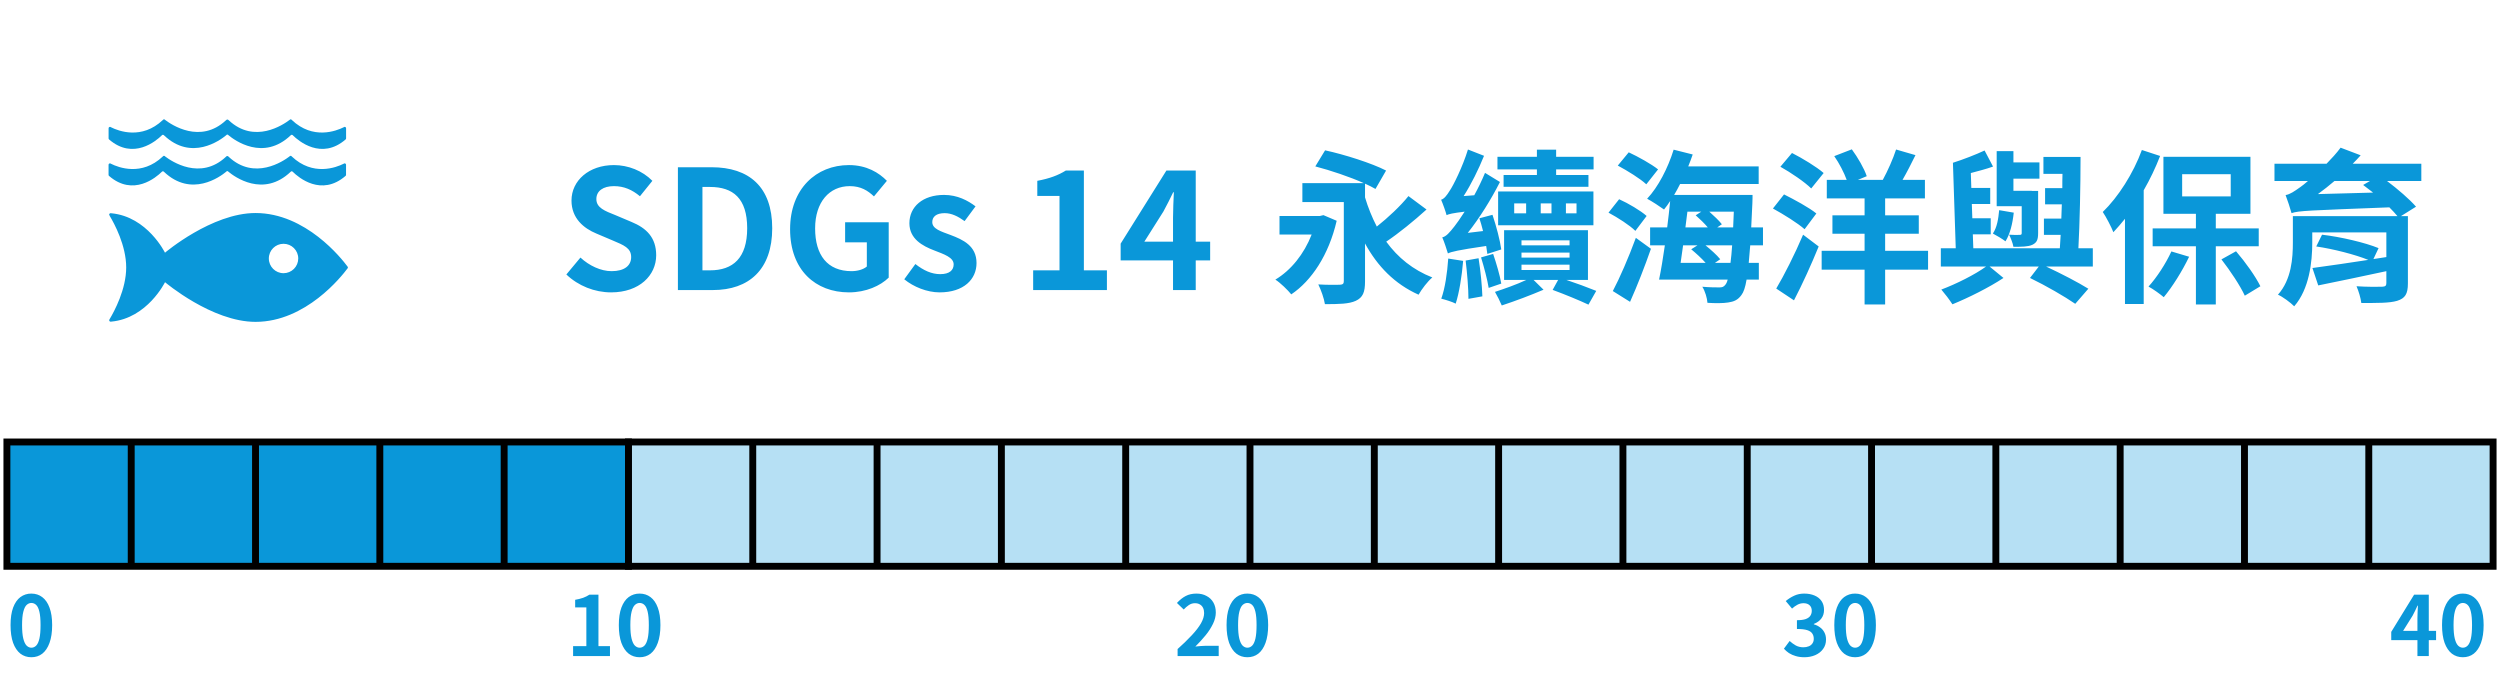
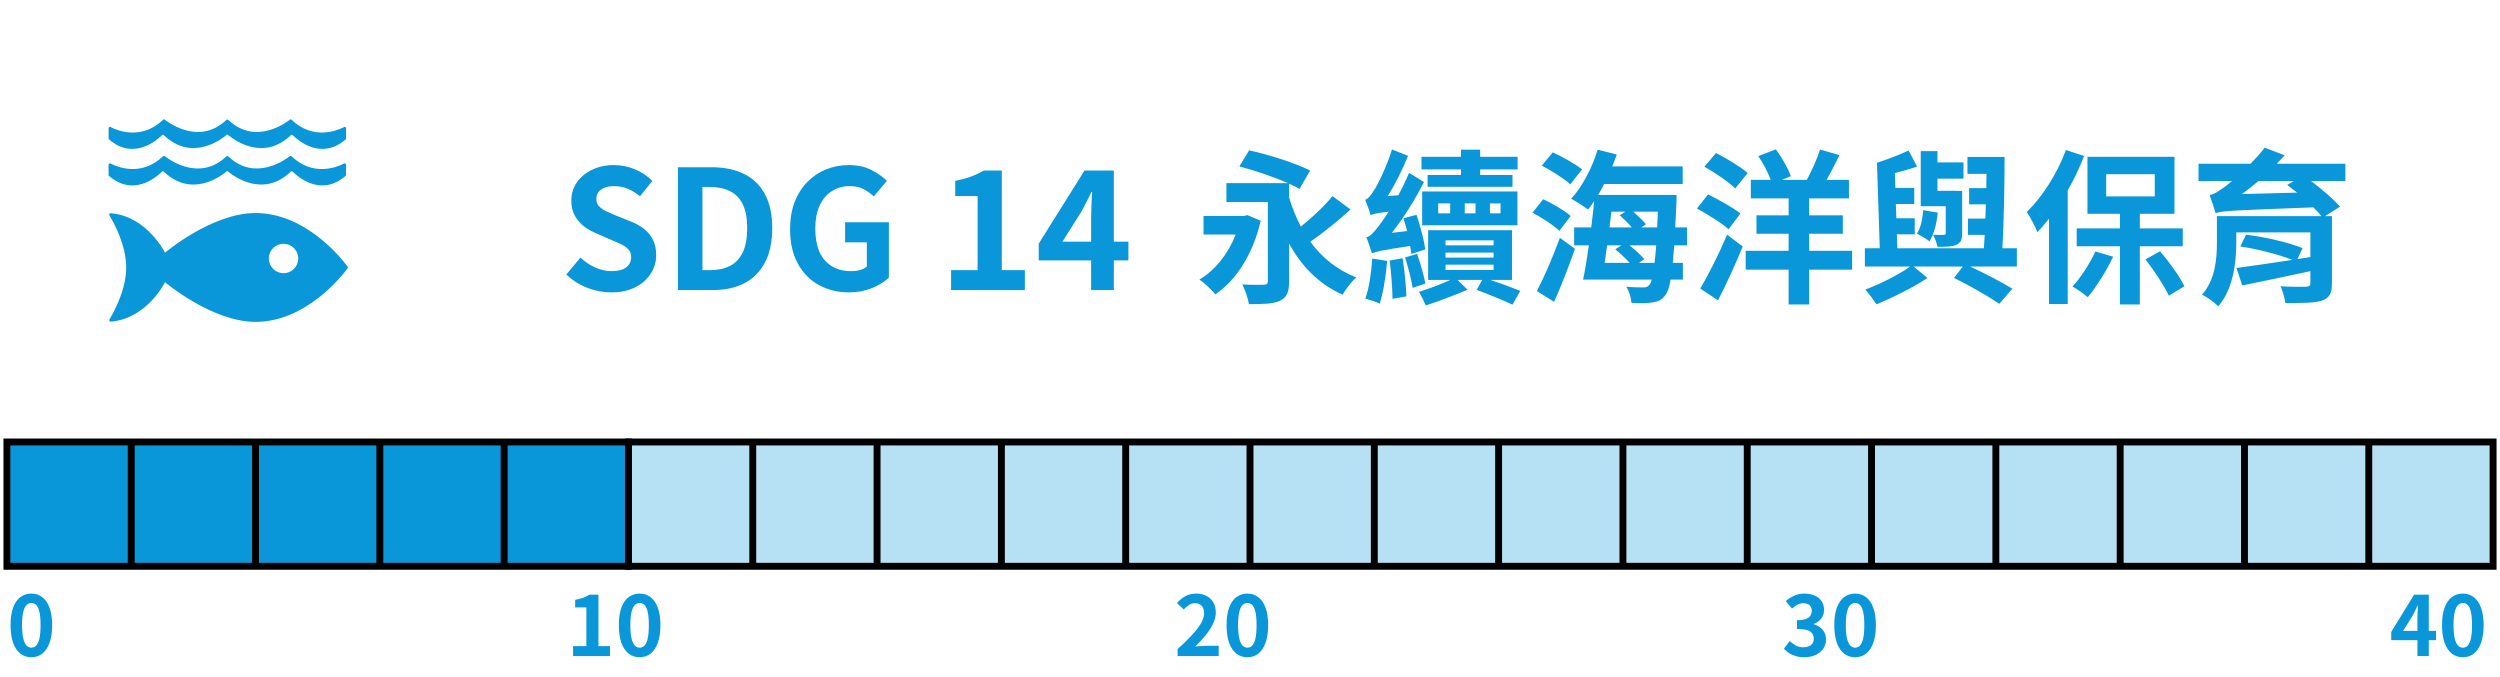
<svg xmlns="http://www.w3.org/2000/svg" width="362" height="98" fill="none">
-   <path fill="#0A97D9" d="M50.301 38.569c-.807-1.09-6.01-7.723-13.303-7.723-6.336 0-13.109 5.746-13.109 5.746s-2.545-5.21-7.751-5.71c-.032 0-.064-.009-.1-.009h-.032c-.107.008-.21.112-.198.207a.6.6 0 0 0 .083.191c.672 1.114 2.382 4.283 2.382 7.453s-1.722 6.355-2.386 7.465l-.044.071a.208.208 0 0 0 .16.318h.055s.036-.004.056-.008c5.222-.485 7.78-5.71 7.78-5.71s6.776 5.746 13.108 5.746c7.294 0 12.496-6.633 13.303-7.719q.034-.044.056-.076a.2.2 0 0 0 .016-.08.3.3 0 0 0-.016-.079q-.022-.034-.056-.075m-9.25.982a2.13 2.13 0 0 1-2.128-2.132c0-1.177.954-2.127 2.127-2.127 1.174 0 2.132.95 2.132 2.127a2.13 2.13 0 0 1-2.132 2.132M15.974 18.378s-.028-.008-.04-.008a.21.21 0 0 0-.21.21v1.452c0 .06.024.116.06.151 3.52 3.059 6.856.191 7.627-.564a.2.2 0 0 1 .056-.06.2.2 0 0 1 .259.016s.008.008.012.008c3.977 3.794 8.149.72 9.016 0l.083-.08a.2.2 0 0 1 .08-.016c.028 0 .06.004.083.016l.088.08c.867.72 5.039 3.794 9.016 0l.008-.008a.2.2 0 0 1 .258-.016c.024.016.04.036.06.06.772.755 4.1 3.623 7.624.564a.22.22 0 0 0 .06-.15V18.58c0-.12-.092-.211-.207-.211q-.022.001-.044.008-.047.028-.107.056c-1.082.54-4.443 1.833-7.489-1.05-.028-.028-.06-.052-.088-.084a.2.2 0 0 0-.087-.02c-.02 0-.044.008-.064.008a.25.25 0 0 0-.107.084c-.91.692-5.079 3.515-8.793.051l-.056-.051a.23.23 0 0 0-.151-.064.23.23 0 0 0-.147.064l-.06.051c-3.71 3.464-7.887.64-8.793-.051a.24.24 0 0 0-.104-.084c-.02 0-.044-.008-.067-.008a.2.2 0 0 0-.088.02 1 1 0 0 1-.087.084c-3.051 2.883-6.408 1.594-7.49 1.05q-.06-.028-.107-.056M23.412 24.9a.3.3 0 0 1 .055-.06c.036-.02.072-.04.116-.04.055 0 .107.024.143.06l.008.008c3.977 3.79 8.149.72 9.016 0l.083-.08a.3.3 0 0 1 .08-.011c.032 0 .06 0 .083.012l.084.08c.867.719 5.039 3.79 9.016 0l.008-.009a.2.2 0 0 1 .14-.06c.043 0 .083.016.115.04.023.016.04.036.06.06.77.76 4.1 3.627 7.623.565a.2.2 0 0 0 .064-.148v-1.455a.205.205 0 0 0-.207-.207c-.016 0-.028.004-.044.008-.031.016-.067.036-.107.052-1.082.545-4.442 1.83-7.489-1.05-.028-.028-.06-.056-.087-.084a.17.17 0 0 0-.088-.02.13.13 0 0 0-.064.016.17.17 0 0 0-.107.08c-.907.692-5.079 3.515-8.793.052l-.056-.056a.22.22 0 0 0-.151-.06.2.2 0 0 0-.147.06l-.056.056c-3.71 3.464-7.887.64-8.793-.052a.2.2 0 0 0-.104-.08.13.13 0 0 0-.067-.016.17.17 0 0 0-.088.02q-.043.042-.091.084c-3.05 2.88-6.408 1.595-7.49 1.05l-.107-.052c-.016 0-.028-.008-.04-.008a.21.21 0 0 0-.21.207v1.456c0 .06.024.11.06.147 3.52 3.062 6.856.195 7.627-.565M88.488 42.336c-2.376 0-4.752-.936-6.48-2.592l2.04-2.448c1.272 1.176 2.952 1.968 4.512 1.968 1.848 0 2.832-.792 2.832-2.04 0-1.32-1.08-1.728-2.664-2.4l-2.376-1.008c-1.8-.744-3.6-2.184-3.6-4.776 0-2.904 2.544-5.136 6.144-5.136 2.064 0 4.128.816 5.568 2.28l-1.8 2.232c-1.128-.936-2.304-1.464-3.768-1.464-1.56 0-2.544.696-2.544 1.872 0 1.272 1.248 1.728 2.76 2.328l2.328.984c2.16.888 3.576 2.256 3.576 4.824 0 2.904-2.424 5.376-6.528 5.376M98.161 42V24.216h4.872c5.424 0 8.784 2.832 8.784 8.832 0 5.976-3.36 8.952-8.592 8.952zm3.552-2.856h1.104c3.312 0 5.376-1.776 5.376-6.096 0-4.344-2.064-5.976-5.376-5.976h-1.104zm21.212 3.192c-4.824 0-8.52-3.216-8.52-9.144 0-5.856 3.792-9.288 8.52-9.288 2.568 0 4.344 1.104 5.496 2.28l-1.872 2.256c-.888-.84-1.896-1.488-3.504-1.488-2.952 0-5.016 2.304-5.016 6.12 0 3.864 1.776 6.192 5.28 6.192.84 0 1.704-.24 2.208-.672v-3.504h-3.144v-2.904h6.312V40.2c-1.2 1.176-3.288 2.136-5.76 2.136m13.124 0c-1.8 0-3.768-.792-5.112-1.896l1.608-2.208c1.2.936 2.352 1.464 3.6 1.464 1.344 0 1.944-.576 1.944-1.416 0-1.008-1.392-1.464-2.808-2.016-1.704-.648-3.6-1.68-3.6-3.936 0-2.4 1.944-4.104 5.016-4.104 1.944 0 3.456.816 4.56 1.656l-1.584 2.136c-.96-.696-1.896-1.152-2.88-1.152-1.224 0-1.8.528-1.8 1.296 0 .984 1.248 1.344 2.664 1.872 1.776.672 3.744 1.56 3.744 4.056 0 2.352-1.848 4.248-5.352 4.248M149.601 42v-2.856h3.816V28.368h-3.216v-2.184c1.776-.336 3-.792 4.128-1.488h2.616v14.448h3.336V42zm16.101-7.008h4.152v-3.456c0-1.032.072-2.664.12-3.696h-.096c-.432.936-.912 1.824-1.416 2.784zM169.854 42v-4.296h-7.584V35.28l6.624-10.584h4.248v10.296h2.088v2.712h-2.088V42zM191.632 31.152l1.92.816c-1.152 4.968-3.648 8.688-6.576 10.656-.48-.6-1.608-1.704-2.304-2.136 2.256-1.344 4.152-3.696 5.256-6.528h-4.656v-2.688h5.856zm12.312-2.76 2.616 1.944c-1.8 1.632-4.008 3.432-5.832 4.656 1.68 2.304 3.864 4.08 6.672 5.184-.672.552-1.56 1.728-1.992 2.496-3.48-1.56-5.952-4.128-7.752-7.416v5.496c0 1.56-.312 2.328-1.344 2.808-.984.456-2.448.48-4.464.48-.12-.816-.576-2.088-.96-2.856 1.2.072 2.688.072 3.12.048s.576-.144.576-.528V29.256h-6V26.52h8.904c-2.04-.912-4.824-1.848-7.032-2.424l1.416-2.328c2.784.6 6.792 1.872 8.832 2.928l-1.536 2.664c-.408-.24-.936-.504-1.512-.768v1.992a24.6 24.6 0 0 0 1.704 4.224c1.632-1.296 3.432-2.976 4.584-4.416m18.6-3.048v-.816h-5.712v-1.824h5.712v-1.032h2.784v1.032h5.424v1.824h-5.424v.816h4.68v1.704H217.72v-1.704zm-3.288 4.104v1.44h1.728v-1.44zm9.024 1.44v-1.44h-1.536v1.44zm-5.184 0h1.56v-1.44h-1.56zm-6.168 1.728V27.72h13.8v4.896zm.456 3.504-2.016.648c-.048-.336-.096-.72-.168-1.152-4.248.624-5.04.84-5.544 1.08-.144-.48-.528-1.68-.816-2.328.576-.12 1.056-.696 1.776-1.608.288-.36.816-1.104 1.464-2.112-1.752.216-2.256.336-2.616.504-.12-.48-.528-1.632-.792-2.232.432-.12.816-.6 1.272-1.344.456-.648 1.848-3.408 2.616-5.928l2.328.912c-.792 1.968-1.848 4.104-2.952 5.832l1.536-.12a34 34 0 0 0 1.56-3.24l2.16 1.32c-1.272 2.52-2.928 5.184-4.656 7.368l2.208-.264c-.168-.648-.336-1.296-.528-1.848l1.896-.504c.552 1.632 1.104 3.744 1.272 5.016m-7.68 1.32 2.16.336c-.192 2.256-.576 4.656-1.08 6.192-.48-.264-1.512-.576-2.088-.72.552-1.512.864-3.72 1.008-5.808m2.52.288 1.872-.336c.288 1.776.504 4.008.552 5.52l-2.016.36c0-1.512-.192-3.768-.408-5.544m2.232-.456 1.752-.504c.456 1.344.984 3.12 1.176 4.296l-1.824.624c-.192-1.2-.672-3.024-1.104-4.416m5.856 1.056v.768h6.96v-.768zm0-1.752v.72h6.96v-.72zm0-1.776v.72h6.96v-.72zm9.624 5.736h-3.12a77 77 0 0 1 4.32 1.584l-1.128 1.992c-1.272-.6-3.36-1.464-5.184-2.136l.792-1.44h-3.552l1.44 1.416a80 80 0 0 1-6.048 2.28 19 19 0 0 0-.984-1.968c1.32-.432 3.168-1.08 4.536-1.728h-3.216v-7.2h12.144zm10.152-16.008-1.704 2.16c-.864-.816-2.736-1.968-4.128-2.712l1.584-1.92c1.392.648 3.288 1.704 4.248 2.472m-1.656 6.744-1.632 2.16c-.816-.816-2.544-1.92-3.888-2.64l1.536-1.944c1.344.6 3.12 1.656 3.984 2.424m-2.4 12.432-2.496-1.56c.984-1.848 2.304-4.896 3.336-7.704l2.184 1.584c-.888 2.544-1.968 5.328-3.024 7.68m12.288-5.64h2.256c.096-.72.168-1.536.24-2.544h-3.864c.792.648 1.656 1.416 2.136 2.016zm-2.52-2.544h-2.088c-.12.888-.24 1.728-.36 2.544h3.624c-.576-.648-1.392-1.392-2.088-1.968zm.552-4.872h-2.016c-.096.768-.192 1.512-.288 2.28h3.24c-.48-.576-1.152-1.224-1.752-1.752zm4.704 0h-3.552c.672.6 1.416 1.296 1.824 1.824l-.672.456h2.304c.024-.72.072-1.464.096-2.28m4.224 4.872h-1.848c-.072.96-.144 1.8-.216 2.544h1.464v2.424h-1.776c-.192 1.152-.432 1.824-.744 2.232-.528.744-1.128.96-1.92 1.08-.72.12-1.872.12-3 .048-.048-.672-.336-1.68-.744-2.328 1.056.096 1.992.096 2.472.096.408 0 .624-.072.864-.384.12-.144.24-.36.336-.744h-9.936c.288-1.368.576-3.12.84-4.968h-2.136v-2.592h2.472c.168-1.296.312-2.592.432-3.816-.288.456-.6.864-.888 1.224-.552-.408-1.776-1.2-2.448-1.56 1.608-1.704 3.024-4.464 3.84-7.104l2.76.696a31 31 0 0 1-.648 1.728h10.2v2.544H243.28c-.288.552-.552 1.08-.864 1.584h11.352s0 .84-.024 1.2c-.048 1.272-.12 2.424-.168 3.504h1.704zm8.784-10.464-1.8 2.232c-.912-.912-2.952-2.304-4.464-3.144l1.68-1.992c1.512.768 3.576 2.016 4.584 2.904m-1.056 5.856-1.704 2.28c-.96-.864-3.048-2.16-4.584-3l1.608-2.04c1.488.744 3.624 1.896 4.68 2.76m-3.24 12.576-2.568-1.704c1.128-1.896 2.688-4.968 3.888-7.8l2.256 1.704c-1.056 2.592-2.328 5.4-3.576 7.8m19.416-7.176v2.736h-6.216v5.04h-2.976v-5.04h-6.216v-2.736h6.216V33.84h-4.656v-2.664h4.656v-2.448h-5.472V26.04h2.88c-.384-1.056-1.08-2.4-1.8-3.432l2.544-.984c.864 1.176 1.8 2.784 2.16 3.888l-1.272.528h3.6c.696-1.272 1.488-3.048 1.92-4.392l2.808.816c-.6 1.224-1.248 2.496-1.872 3.576h3.24v2.688h-5.76v2.448h4.872v2.664h-4.872v2.472zm13.56-2.568v-3.888h-3.624v-7.968h2.424v1.632h3.768v2.352h-3.768v1.752h2.664v.024h.912v6.096c0 .984-.192 1.392-.84 1.704-.624.288-1.56.288-2.736.288-.096-.552-.384-1.248-.624-1.752.624.048 1.32.048 1.536.024.216 0 .288-.048.288-.264m-3.264-3.312 2.112.36c-.168 1.584-.552 3.144-1.2 4.152-.384-.312-1.32-.864-1.824-1.128.6-.888.792-2.112.912-3.384m13.56 5.52v2.64h-6.768c2.256 1.056 4.656 2.304 6.12 3.216l-1.896 2.184c-1.536-1.056-4.176-2.592-6.552-3.744l1.272-1.656h-7.128l2.016 1.656c-2.064 1.368-5.04 2.856-7.392 3.816a21 21 0 0 0-1.608-2.136c2.112-.792 4.872-2.16 6.48-3.336h-6.552v-2.64h2.16l-.408-12.384c1.512-.48 3.36-1.2 4.584-1.776l1.224 2.328c-1.008.36-2.136.648-3.216.936l.072 2.16h2.736v2.328h-2.664l.072 2.064h2.664v2.328h-2.592l.072 2.016h12.528c.048-.624.072-1.248.12-1.944h-2.424v-2.352h2.52l.072-2.064h-2.424V27.24h2.496c0-.696 0-1.368.024-2.064h-2.76v-2.448h5.376c0 4.272-.12 9.624-.312 13.224zm7.104-14.232 2.64.864a36 36 0 0 1-2.376 4.968v16.464h-2.712V31.68a35 35 0 0 1-1.68 1.944c-.264-.696-1.056-2.232-1.536-2.928 2.232-2.16 4.416-5.568 5.664-8.976m4.272 14.688 2.568.768c-.984 2.064-2.448 4.392-3.672 5.856-.504-.432-1.56-1.2-2.208-1.536 1.2-1.32 2.496-3.312 3.312-5.088m1.56-11.184v3.216h7.032v-3.216zm11.088 10.44h-6.216v8.424h-2.88v-8.424h-6.264v-2.592h6.264V30.96h-4.704v-8.256h12.6v8.256h-5.016v2.112h6.216zm-5.4 1.896 2.112-1.176c1.368 1.584 2.832 3.648 3.528 5.064l-2.256 1.368c-.648-1.416-2.112-3.624-3.384-5.256m13.968-9.456 7.992-.216c-.504-.384-.984-.768-1.44-1.104l.984-.576h-5.136a39 39 0 0 1-2.4 1.896m14.976-4.392v2.496h-4.968c1.56 1.176 3.264 2.64 4.2 3.72l-2.184 1.368h1.008v9.744c0 1.536-.408 2.16-1.56 2.52-1.128.336-2.88.312-5.184.312-.096-.744-.384-1.704-.696-2.424 1.32.096 3.288.096 3.696.072.48-.024.624-.144.624-.528v-1.728c-3.528.768-7.056 1.488-9.864 2.064l-.84-2.52a428 428 0 0 0 8.088-1.176c-1.896-.768-5.064-1.584-7.536-1.944l.84-1.704c2.688.312 6.264 1.152 8.184 1.944l-.744 1.584 1.872-.288v-3.576h-10.728v1.488c0 2.808-.432 6.72-2.616 9.216-.48-.504-1.704-1.416-2.352-1.68 1.968-2.208 2.16-5.304 2.16-7.584v-3.792h15.144a18 18 0 0 0-1.176-1.272c-11.712.456-13.128.48-14.16.84a33 33 0 0 0-.864-2.616c.672-.12 1.248-.528 2.16-1.176.264-.168.624-.48 1.08-.864h-4.848v-2.496h7.536c.72-.744 1.44-1.512 2.04-2.328l2.904 1.104q-.54.612-1.152 1.224z" />
+   <path fill="#0A97D9" d="M50.301 38.569c-.807-1.09-6.01-7.723-13.303-7.723-6.336 0-13.109 5.746-13.109 5.746s-2.545-5.21-7.751-5.71c-.032 0-.064-.009-.1-.009h-.032c-.107.008-.21.112-.198.207a.6.6 0 0 0 .083.191c.672 1.114 2.382 4.283 2.382 7.453s-1.722 6.355-2.386 7.465l-.044.071a.208.208 0 0 0 .16.318h.055s.036-.004.056-.008c5.222-.485 7.78-5.71 7.78-5.71s6.776 5.746 13.108 5.746c7.294 0 12.496-6.633 13.303-7.719q.034-.044.056-.076a.2.2 0 0 0 .016-.08.3.3 0 0 0-.016-.079q-.022-.034-.056-.075m-9.25.982a2.13 2.13 0 0 1-2.128-2.132c0-1.177.954-2.127 2.127-2.127 1.174 0 2.132.95 2.132 2.127a2.13 2.13 0 0 1-2.132 2.132M15.974 18.378s-.028-.008-.04-.008a.21.21 0 0 0-.21.21v1.452c0 .06.024.116.06.151 3.52 3.059 6.856.191 7.627-.564a.2.2 0 0 1 .056-.06.2.2 0 0 1 .259.016s.008.008.012.008c3.977 3.794 8.149.72 9.016 0l.083-.08a.2.2 0 0 1 .08-.016c.028 0 .06.004.083.016l.088.08c.867.72 5.039 3.794 9.016 0l.008-.008a.2.2 0 0 1 .258-.016c.024.016.04.036.06.06.772.755 4.1 3.623 7.624.564a.22.22 0 0 0 .06-.15V18.58c0-.12-.092-.211-.207-.211q-.022.001-.044.008-.047.028-.107.056c-1.082.54-4.443 1.833-7.489-1.05-.028-.028-.06-.052-.088-.084a.2.2 0 0 0-.087-.02c-.02 0-.044.008-.064.008a.25.25 0 0 0-.107.084c-.91.692-5.079 3.515-8.793.051l-.056-.051a.23.23 0 0 0-.151-.064.23.23 0 0 0-.147.064l-.06.051c-3.71 3.464-7.887.64-8.793-.051a.24.24 0 0 0-.104-.084c-.02 0-.044-.008-.067-.008a.2.2 0 0 0-.088.02 1 1 0 0 1-.087.084c-3.051 2.883-6.408 1.594-7.49 1.05q-.06-.028-.107-.056M23.412 24.9a.3.3 0 0 1 .055-.06c.036-.02.072-.04.116-.04.055 0 .107.024.143.06l.008.008c3.977 3.79 8.149.72 9.016 0l.083-.08a.3.3 0 0 1 .08-.011c.032 0 .06 0 .083.012l.084.08c.867.719 5.039 3.79 9.016 0l.008-.009a.2.2 0 0 1 .14-.06c.043 0 .083.016.115.04.023.016.04.036.06.06.77.76 4.1 3.627 7.623.565a.2.2 0 0 0 .064-.148v-1.455a.205.205 0 0 0-.207-.207c-.016 0-.028.004-.044.008-.031.016-.067.036-.107.052-1.082.545-4.442 1.83-7.489-1.05-.028-.028-.06-.056-.087-.084a.17.17 0 0 0-.088-.02.13.13 0 0 0-.064.016.17.17 0 0 0-.107.08c-.907.692-5.079 3.515-8.793.052l-.056-.056a.22.22 0 0 0-.151-.06.2.2 0 0 0-.147.06l-.056.056c-3.71 3.464-7.887.64-8.793-.052a.2.2 0 0 0-.104-.08.13.13 0 0 0-.067-.016.17.17 0 0 0-.088.02q-.043.042-.091.084c-3.05 2.88-6.408 1.595-7.49 1.05l-.107-.052c-.016 0-.028-.008-.04-.008a.21.21 0 0 0-.21.207v1.456c0 .06.024.11.06.147 3.52 3.062 6.856.195 7.627-.565M88.488 42.336a9.4 9.4 0 0 1-3.48-.672 9.1 9.1 0 0 1-3-1.92l2.04-2.448a7.8 7.8 0 0 0 2.136 1.44q1.224.528 2.376.528 1.392 0 2.112-.552t.72-1.488q0-.672-.36-1.056-.336-.408-.936-.72t-1.392-.624l-2.352-1.032a8.4 8.4 0 0 1-1.728-.96q-.816-.624-1.368-1.56-.528-.936-.528-2.232 0-1.464.792-2.616t2.184-1.824q1.392-.696 3.168-.696 1.584 0 3.048.6a7.5 7.5 0 0 1 2.544 1.704l-1.8 2.208a7 7 0 0 0-1.752-1.08q-.912-.384-2.04-.384-1.152 0-1.848.504-.672.48-.672 1.368 0 .624.384 1.032t1.008.72q.624.288 1.368.6l2.328.936a7.1 7.1 0 0 1 1.872 1.08q.816.648 1.248 1.56.456.912.456 2.208 0 1.44-.792 2.664-.768 1.224-2.232 1.968-1.44.744-3.504.744M98.161 42V24.216h4.872q2.736 0 4.68.96a6.72 6.72 0 0 1 3.024 2.904q1.08 1.944 1.08 4.944t-1.056 4.992-2.976 3q-1.92.984-4.56.984zm3.552-2.88h1.08q1.68 0 2.88-.6 1.224-.624 1.872-1.968.648-1.368.648-3.528t-.648-3.456q-.648-1.32-1.872-1.896-1.2-.6-2.88-.6h-1.08zm21.212 3.216q-2.4 0-4.344-1.056-1.92-1.056-3.048-3.096t-1.128-4.992q0-2.208.648-3.912.672-1.728 1.848-2.928a7.95 7.95 0 0 1 2.712-1.824 8.7 8.7 0 0 1 3.312-.624q1.92 0 3.264.72 1.368.696 2.232 1.56l-1.896 2.256a7 7 0 0 0-1.488-1.056q-.792-.432-1.992-.432-1.488 0-2.616.744-1.128.72-1.752 2.088t-.624 3.288q0 1.944.576 3.336.6 1.368 1.776 2.112t2.904.744q.648 0 1.248-.168.6-.192.96-.504v-3.504h-3.144v-2.904h6.336V40.2q-.912.888-2.424 1.512t-3.36.624M137.718 42v-2.88h3.84V28.392h-3.24v-2.208q1.344-.264 2.304-.624a10.6 10.6 0 0 0 1.824-.864h2.616V39.12h3.336V42zm20.276 0V31.56q0-.792.048-1.872t.096-1.872h-.12a28 28 0 0 1-.672 1.392q-.36.696-.744 1.416l-2.76 4.368h9.552v2.712H150.41V35.28l6.624-10.584h4.248V42zM180.632 31.152l1.92.816c-1.152 4.968-3.648 8.688-6.576 10.656-.48-.6-1.608-1.704-2.304-2.136 2.256-1.344 4.152-3.696 5.256-6.528h-4.656v-2.688h5.856zm12.312-2.76 2.616 1.944c-1.8 1.632-4.008 3.432-5.832 4.656 1.68 2.304 3.864 4.08 6.672 5.184-.672.552-1.56 1.728-1.992 2.496-3.48-1.56-5.952-4.128-7.752-7.416v5.496c0 1.56-.312 2.328-1.344 2.808-.984.456-2.448.48-4.464.48-.12-.816-.576-2.088-.96-2.856 1.2.072 2.688.072 3.12.048s.576-.144.576-.528V29.256h-6V26.52h8.904c-2.04-.912-4.824-1.848-7.032-2.424l1.416-2.328c2.784.6 6.792 1.872 8.832 2.928l-1.536 2.664c-.408-.24-.936-.504-1.512-.768v1.992a24.6 24.6 0 0 0 1.704 4.224c1.632-1.296 3.432-2.976 4.584-4.416m18.6-3.048v-.816h-5.712v-1.824h5.712v-1.032h2.784v1.032h5.424v1.824h-5.424v.816h4.68v1.704H206.72v-1.704zm-3.288 4.104v1.44h1.728v-1.44zm9.024 1.44v-1.44h-1.536v1.44zm-5.184 0h1.56v-1.44h-1.56zm-6.168 1.728V27.72h13.8v4.896zm.456 3.504-2.016.648c-.048-.336-.096-.72-.168-1.152-4.248.624-5.04.84-5.544 1.08-.144-.48-.528-1.68-.816-2.328.576-.12 1.056-.696 1.776-1.608.288-.36.816-1.104 1.464-2.112-1.752.216-2.256.336-2.616.504-.12-.48-.528-1.632-.792-2.232.432-.12.816-.6 1.272-1.344.456-.648 1.848-3.408 2.616-5.928l2.328.912c-.792 1.968-1.848 4.104-2.952 5.832l1.536-.12a34 34 0 0 0 1.56-3.24l2.16 1.32c-1.272 2.52-2.928 5.184-4.656 7.368l2.208-.264c-.168-.648-.336-1.296-.528-1.848l1.896-.504c.552 1.632 1.104 3.744 1.272 5.016m-7.68 1.32 2.16.336c-.192 2.256-.576 4.656-1.08 6.192-.48-.264-1.512-.576-2.088-.72.552-1.512.864-3.72 1.008-5.808m2.52.288 1.872-.336c.288 1.776.504 4.008.552 5.52l-2.016.36c0-1.512-.192-3.768-.408-5.544m2.232-.456 1.752-.504c.456 1.344.984 3.12 1.176 4.296l-1.824.624c-.192-1.2-.672-3.024-1.104-4.416m5.856 1.056v.768h6.96v-.768zm0-1.752v.72h6.96v-.72zm0-1.776v.72h6.96v-.72zm9.624 5.736h-3.12a77 77 0 0 1 4.32 1.584l-1.128 1.992c-1.272-.6-3.36-1.464-5.184-2.136l.792-1.44h-3.552l1.44 1.416a80 80 0 0 1-6.048 2.28 19 19 0 0 0-.984-1.968c1.32-.432 3.168-1.08 4.536-1.728h-3.216v-7.2h12.144zm10.152-16.008-1.704 2.16c-.864-.816-2.736-1.968-4.128-2.712l1.584-1.92c1.392.648 3.288 1.704 4.248 2.472m-1.656 6.744-1.632 2.16c-.816-.816-2.544-1.92-3.888-2.64l1.536-1.944c1.344.6 3.12 1.656 3.984 2.424m-2.4 12.432-2.496-1.56c.984-1.848 2.304-4.896 3.336-7.704l2.184 1.584c-.888 2.544-1.968 5.328-3.024 7.68m12.288-5.64h2.256c.096-.72.168-1.536.24-2.544h-3.864c.792.648 1.656 1.416 2.136 2.016zm-2.52-2.544h-2.088c-.12.888-.24 1.728-.36 2.544h3.624c-.576-.648-1.392-1.392-2.088-1.968zm.552-4.872h-2.016c-.096.768-.192 1.512-.288 2.28h3.24c-.48-.576-1.152-1.224-1.752-1.752zm4.704 0h-3.552c.672.6 1.416 1.296 1.824 1.824l-.672.456h2.304c.024-.72.072-1.464.096-2.28m4.224 4.872h-1.848c-.072.96-.144 1.8-.216 2.544h1.464v2.424h-1.776c-.192 1.152-.432 1.824-.744 2.232-.528.744-1.128.96-1.92 1.08-.72.12-1.872.12-3 .048-.048-.672-.336-1.68-.744-2.328 1.056.096 1.992.096 2.472.096.408 0 .624-.072.864-.384.12-.144.24-.36.336-.744h-9.936c.288-1.368.576-3.12.84-4.968h-2.136v-2.592h2.472c.168-1.296.312-2.592.432-3.816-.288.456-.6.864-.888 1.224-.552-.408-1.776-1.2-2.448-1.56 1.608-1.704 3.024-4.464 3.84-7.104l2.76.696a31 31 0 0 1-.648 1.728h10.2v2.544H232.28c-.288.552-.552 1.08-.864 1.584h11.352s0 .84-.024 1.2c-.048 1.272-.12 2.424-.168 3.504h1.704zm8.784-10.464-1.8 2.232c-.912-.912-2.952-2.304-4.464-3.144l1.68-1.992c1.512.768 3.576 2.016 4.584 2.904m-1.056 5.856-1.704 2.28c-.96-.864-3.048-2.16-4.584-3l1.608-2.04c1.488.744 3.624 1.896 4.68 2.76m-3.24 12.576-2.568-1.704c1.128-1.896 2.688-4.968 3.888-7.8l2.256 1.704c-1.056 2.592-2.328 5.4-3.576 7.8m19.416-7.176v2.736h-6.216v5.04h-2.976v-5.04h-6.216v-2.736h6.216V33.84h-4.656v-2.664h4.656v-2.448h-5.472V26.04h2.88c-.384-1.056-1.08-2.4-1.8-3.432l2.544-.984c.864 1.176 1.8 2.784 2.16 3.888l-1.272.528h3.6c.696-1.272 1.488-3.048 1.92-4.392l2.808.816c-.6 1.224-1.248 2.496-1.872 3.576h3.24v2.688h-5.76v2.448h4.872v2.664h-4.872v2.472zm13.56-2.568v-3.888h-3.624v-7.968h2.424v1.632h3.768v2.352h-3.768v1.752h2.664v.024h.912v6.096c0 .984-.192 1.392-.84 1.704-.624.288-1.56.288-2.736.288-.096-.552-.384-1.248-.624-1.752.624.048 1.32.048 1.536.024.216 0 .288-.048.288-.264m-3.264-3.312 2.112.36c-.168 1.584-.552 3.144-1.2 4.152-.384-.312-1.32-.864-1.824-1.128.6-.888.792-2.112.912-3.384m13.56 5.52v2.64h-6.768c2.256 1.056 4.656 2.304 6.12 3.216l-1.896 2.184c-1.536-1.056-4.176-2.592-6.552-3.744l1.272-1.656h-7.128l2.016 1.656c-2.064 1.368-5.04 2.856-7.392 3.816a21 21 0 0 0-1.608-2.136c2.112-.792 4.872-2.16 6.48-3.336h-6.552v-2.64h2.16l-.408-12.384c1.512-.48 3.36-1.2 4.584-1.776l1.224 2.328c-1.008.36-2.136.648-3.216.936l.072 2.16h2.736v2.328h-2.664l.072 2.064h2.664v2.328h-2.592l.072 2.016h12.528c.048-.624.072-1.248.12-1.944h-2.424v-2.352h2.52l.072-2.064h-2.424V27.24h2.496c0-.696 0-1.368.024-2.064h-2.76v-2.448h5.376c0 4.272-.12 9.624-.312 13.224zm7.104-14.232 2.64.864a36 36 0 0 1-2.376 4.968v16.464h-2.712V31.68a35 35 0 0 1-1.68 1.944c-.264-.696-1.056-2.232-1.536-2.928 2.232-2.16 4.416-5.568 5.664-8.976m4.272 14.688 2.568.768c-.984 2.064-2.448 4.392-3.672 5.856-.504-.432-1.56-1.2-2.208-1.536 1.2-1.32 2.496-3.312 3.312-5.088m1.56-11.184v3.216h7.032v-3.216zm11.088 10.44h-6.216v8.424h-2.88v-8.424h-6.264v-2.592h6.264V30.96h-4.704v-8.256h12.6v8.256h-5.016v2.112h6.216zm-5.4 1.896 2.112-1.176c1.368 1.584 2.832 3.648 3.528 5.064l-2.256 1.368c-.648-1.416-2.112-3.624-3.384-5.256m13.968-9.456 7.992-.216c-.504-.384-.984-.768-1.44-1.104l.984-.576h-5.136a39 39 0 0 1-2.4 1.896m14.976-4.392v2.496h-4.968c1.56 1.176 3.264 2.64 4.2 3.72l-2.184 1.368h1.008v9.744c0 1.536-.408 2.16-1.56 2.52-1.128.336-2.88.312-5.184.312-.096-.744-.384-1.704-.696-2.424 1.32.096 3.288.096 3.696.072.48-.024.624-.144.624-.528v-1.728c-3.528.768-7.056 1.488-9.864 2.064l-.84-2.52a428 428 0 0 0 8.088-1.176c-1.896-.768-5.064-1.584-7.536-1.944l.84-1.704c2.688.312 6.264 1.152 8.184 1.944l-.744 1.584 1.872-.288v-3.576h-10.728v1.488c0 2.808-.432 6.72-2.616 9.216-.48-.504-1.704-1.416-2.352-1.68 1.968-2.208 2.16-5.304 2.16-7.584v-3.792h15.144a18 18 0 0 0-1.176-1.272c-11.712.456-13.128.48-14.16.84a33 33 0 0 0-.864-2.616c.672-.12 1.248-.528 2.16-1.176.264-.168.624-.48 1.08-.864h-4.848v-2.496h7.536c.72-.744 1.44-1.512 2.04-2.328l2.904 1.104q-.54.612-1.152 1.224z" />
  <path fill="#0A97D9" stroke="#000" d="M1 64h18v18H1zM19 64h18v18H19zM37 64h18v18H37zM55 64h18v18H55zM73 64h18v18H73z" />
  <path fill="#0A97D9" fill-opacity=".3" stroke="#000" d="M91 64h18v18H91zM109 64h18v18h-18zM127 64h18v18h-18zM145 64h18v18h-18zM163 64h18v18h-18zM181 64h18v18h-18zM199 64h18v18h-18zM217 64h18v18h-18zM235 64h18v18h-18zM253 64h18v18h-18zM271 64h18v18h-18zM289 64h18v18h-18zM307 64h18v18h-18zM325 64h18v18h-18zM343 64h18v18h-18z" />
  <path fill="#0A97D9" d="M4.54 95.168q-.9 0-1.584-.516-.672-.528-1.056-1.56-.372-1.044-.372-2.58 0-1.524.372-2.532.384-1.02 1.056-1.524a2.6 2.6 0 0 1 1.584-.504q.912 0 1.584.516.672.504 1.044 1.512.384 1.008.384 2.532 0 1.536-.384 2.58-.372 1.032-1.044 1.56-.672.516-1.584.516m0-1.38q.396 0 .696-.3t.468-1.008q.168-.72.168-1.968 0-1.236-.168-1.932-.168-.708-.468-.984a.97.97 0 0 0-.696-.288q-.372 0-.684.288-.3.276-.48.984-.18.696-.18 1.932 0 1.248.18 1.968.18.708.48 1.008.312.3.684.3M82.984 95v-1.44h1.92v-5.604h-1.62v-1.104a7.5 7.5 0 0 0 1.152-.288q.492-.18.912-.456h1.308v7.452h1.668V95zm9.634.168q-.9 0-1.584-.516-.672-.528-1.056-1.56-.372-1.044-.372-2.58 0-1.524.372-2.532.384-1.02 1.056-1.524a2.6 2.6 0 0 1 1.584-.504q.912 0 1.584.516.672.504 1.044 1.512.384 1.008.384 2.532 0 1.536-.384 2.58-.372 1.032-1.044 1.56-.672.516-1.584.516m0-1.38q.396 0 .696-.3t.468-1.008q.168-.72.168-1.968 0-1.236-.168-1.932-.168-.708-.468-.984a.97.97 0 0 0-.696-.288q-.372 0-.684.288-.3.276-.48.984-.18.696-.18 1.932 0 1.248.18 1.968.18.708.48 1.008.312.3.684.3M170.516 95v-1.02a30 30 0 0 0 2.064-2.004q.864-.924 1.32-1.716.456-.804.456-1.488 0-.432-.156-.756a1.1 1.1 0 0 0-.456-.492q-.288-.18-.72-.18-.48 0-.888.276a4 4 0 0 0-.732.636l-.984-.948q.624-.672 1.272-1.008.66-.348 1.56-.348.84 0 1.464.348.636.336.984.948t.348 1.44q0 .804-.408 1.644a8.4 8.4 0 0 1-1.068 1.656 20 20 0 0 1-1.488 1.632q.348-.048.744-.072.408-.036.72-.036h1.92V95zm10.102.168q-.9 0-1.584-.516-.672-.528-1.056-1.56-.372-1.044-.372-2.58 0-1.524.372-2.532.384-1.02 1.056-1.524a2.6 2.6 0 0 1 1.584-.504q.912 0 1.584.516.672.504 1.044 1.512.384 1.008.384 2.532 0 1.536-.384 2.58-.372 1.032-1.044 1.56-.672.516-1.584.516m0-1.38q.396 0 .696-.3t.468-1.008q.168-.72.168-1.968 0-1.236-.168-1.932-.168-.708-.468-.984a.97.97 0 0 0-.696-.288q-.372 0-.684.288-.3.276-.48.984-.18.696-.18 1.932 0 1.248.18 1.968.18.708.48 1.008.312.3.684.3M261.276 95.168q-.696 0-1.248-.168a3.7 3.7 0 0 1-.984-.432 4 4 0 0 1-.732-.636l.828-1.116q.408.372.888.648.492.264 1.092.264a2 2 0 0 0 .792-.144 1.12 1.12 0 0 0 .72-1.092q0-.444-.216-.756-.204-.324-.732-.492t-1.488-.168v-1.272q.816 0 1.284-.168.468-.18.66-.48.204-.312.204-.708 0-.516-.312-.804-.312-.3-.876-.3-.468 0-.876.216a3.7 3.7 0 0 0-.792.564l-.912-1.092a5.3 5.3 0 0 1 1.236-.78q.648-.3 1.428-.3.852 0 1.5.276.66.276 1.02.804t.36 1.284q0 .72-.384 1.236t-1.092.792v.06q.492.132.888.432.408.288.636.732.24.444.24 1.032 0 .804-.432 1.38-.42.576-1.14.888-.708.3-1.56.3m7.342 0q-.9 0-1.584-.516-.672-.528-1.056-1.56-.372-1.044-.372-2.58 0-1.524.372-2.532.384-1.02 1.056-1.524a2.6 2.6 0 0 1 1.584-.504q.912 0 1.584.516.672.504 1.044 1.512.384 1.008.384 2.532 0 1.536-.384 2.58-.372 1.032-1.044 1.56-.672.516-1.584.516m0-1.38q.396 0 .696-.3t.468-1.008q.168-.72.168-1.968 0-1.236-.168-1.932-.168-.708-.468-.984a.97.97 0 0 0-.696-.288q-.372 0-.684.288-.3.276-.48.984-.18.696-.18 1.932 0 1.248.18 1.968.18.708.48 1.008.312.3.684.3M350.044 95v-5.46q0-.384.024-.912.024-.54.048-.936h-.06q-.156.36-.336.72t-.372.732l-1.38 2.208h4.776v1.344h-6.492v-1.2l3.312-5.388h2.124V95zm6.574.168q-.9 0-1.584-.516-.672-.528-1.056-1.56-.372-1.044-.372-2.58 0-1.524.372-2.532.384-1.02 1.056-1.524a2.6 2.6 0 0 1 1.584-.504q.912 0 1.584.516.672.504 1.044 1.512.384 1.008.384 2.532 0 1.536-.384 2.58-.372 1.032-1.044 1.56-.672.516-1.584.516m0-1.38q.396 0 .696-.3t.468-1.008q.168-.72.168-1.968 0-1.236-.168-1.932-.168-.708-.468-.984a.97.97 0 0 0-.696-.288q-.372 0-.684.288-.3.276-.48.984-.18.696-.18 1.932 0 1.248.18 1.968.18.708.48 1.008.312.3.684.3" />
</svg>
